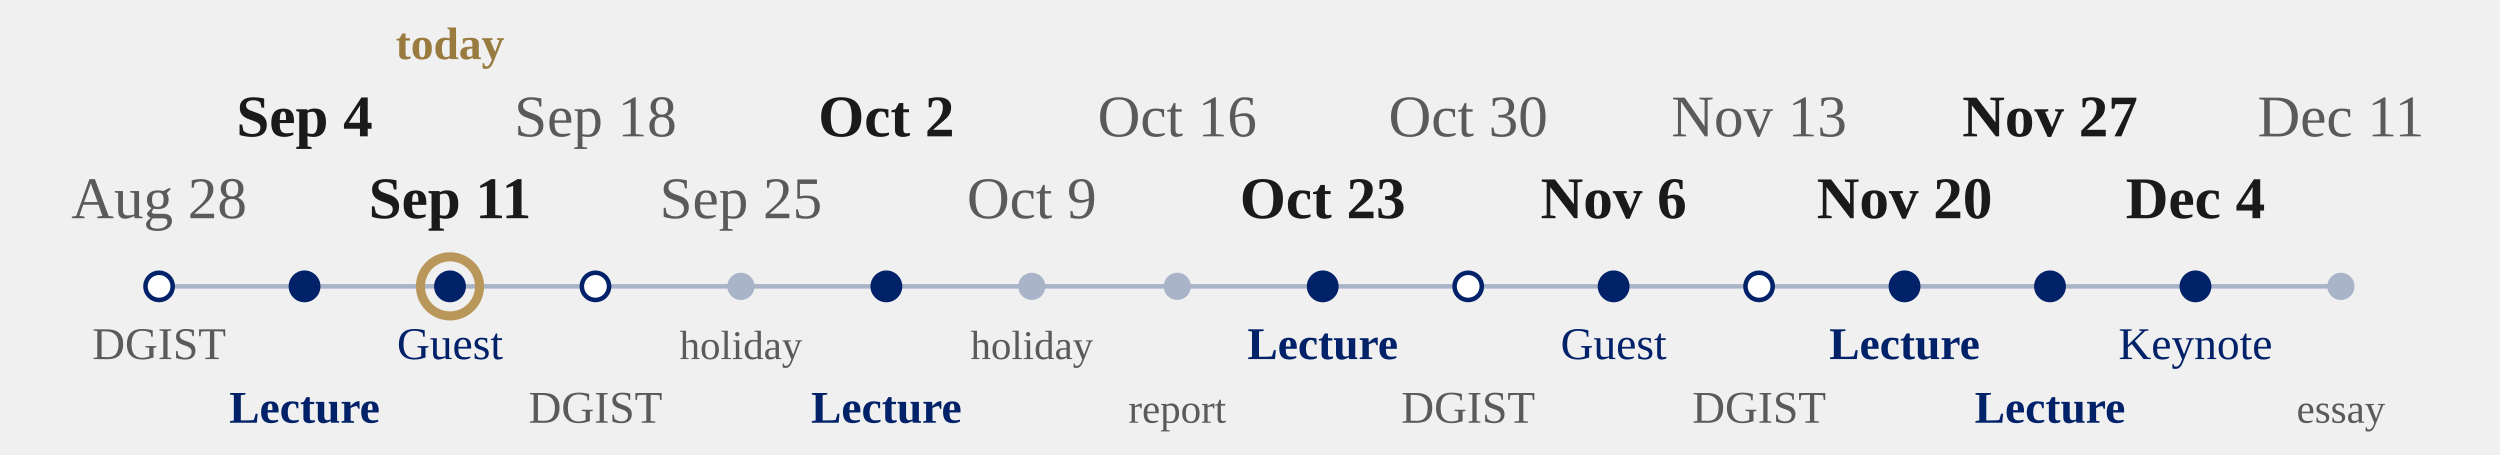
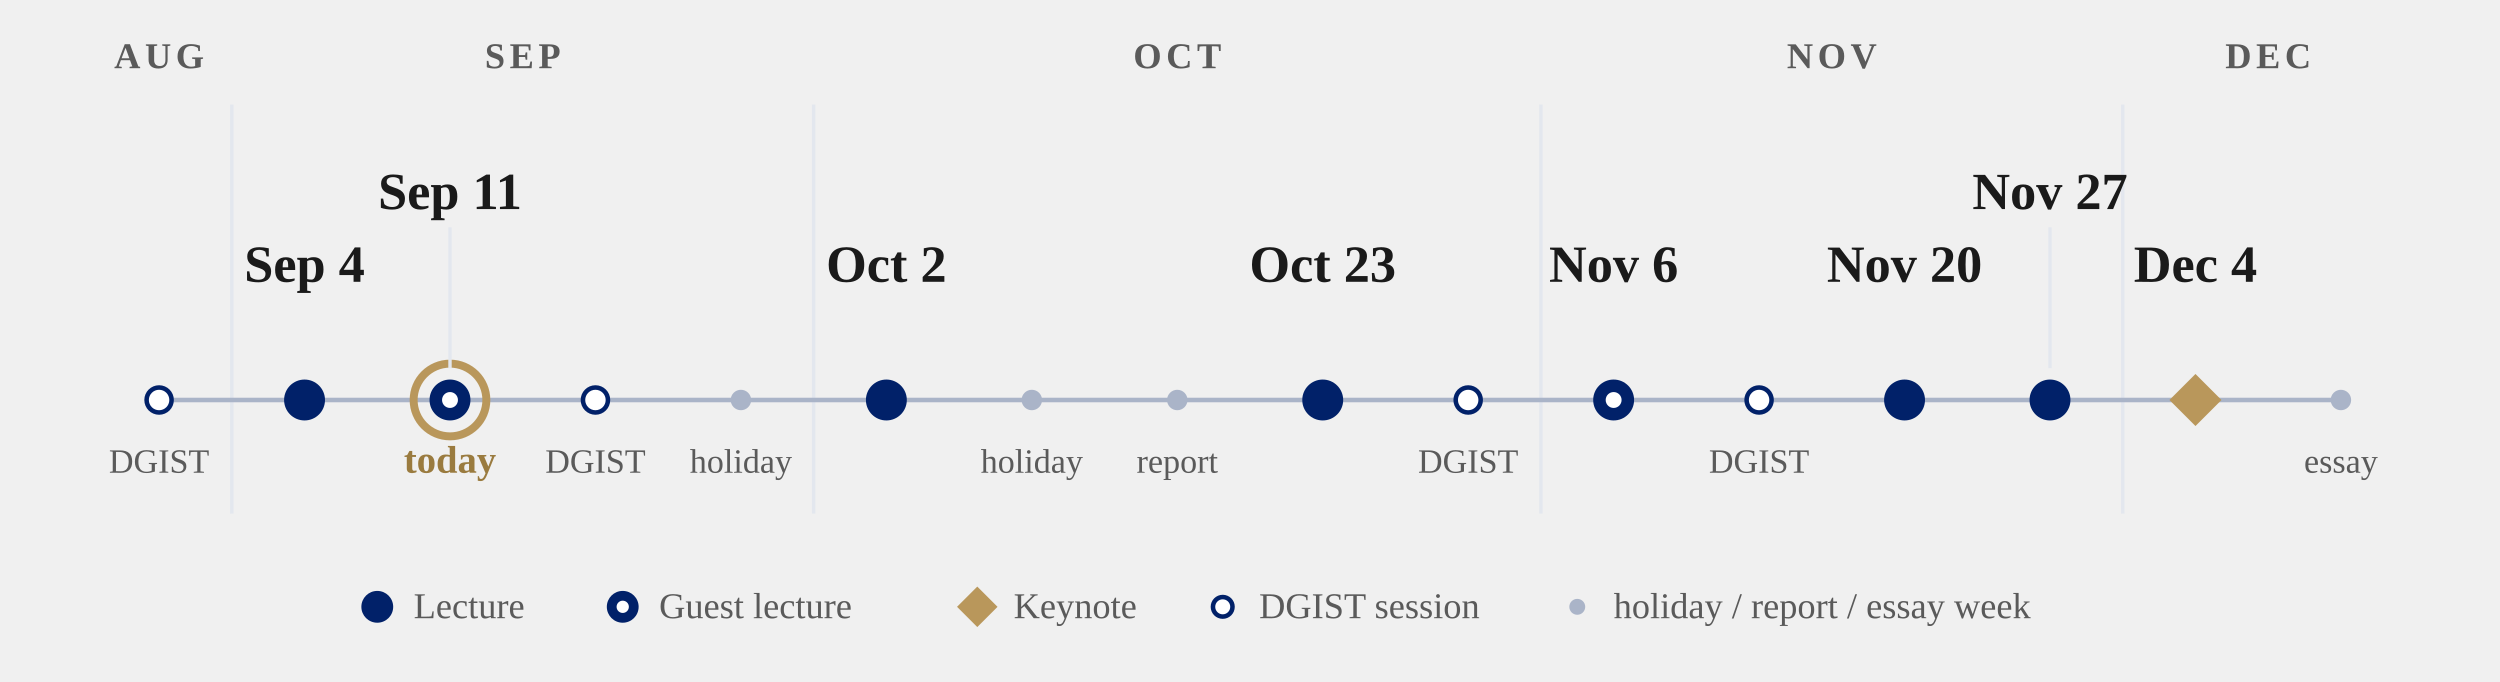
- <svg xmlns="http://www.w3.org/2000/svg" viewBox="0 0 1100 200" class="semester-map-svg" role="img" aria-label="Semester timeline, week 03 highlighted" style="font-family:inherit">
-   <line x1="70.0" y1="126" x2="1030.0" y2="126" stroke="#aab4c8" stroke-width="2" />
-   <circle cx="70.0" cy="126" r="6" fill="#fff" stroke="#012169" stroke-width="2" />
-   <text x="70.0" y="96" font-size="26" font-weight="400" text-anchor="middle" fill="#5a5a5a" class="date">Aug 28</text>
-   <text x="70.0" y="158" font-size="20" text-anchor="middle" fill="#5a5a5a" class="tag">DGIST</text>
-   <circle cx="134.0" cy="126" r="7" fill="#012169" />
-   <text x="134.0" y="60" font-size="26" font-weight="700" text-anchor="middle" fill="#1a1a1a" class="date">Sep 4</text>
-   <text x="134.0" y="186" font-size="20" font-weight="700" text-anchor="middle" fill="#012169" class="tag">Lecture</text>
-   <circle cx="198.0" cy="126" r="7" fill="#012169" />
-   <circle cx="198.0" cy="126" r="13" fill="none" stroke="#B9975B" stroke-width="4" class="today-ring" />
-   <text x="198.0" y="26" font-size="20" font-weight="700" text-anchor="middle" fill="#9A7B3F" class="today-tag">today</text>
-   <text x="198.0" y="96" font-size="26" font-weight="700" text-anchor="middle" fill="#1a1a1a" class="date">Sep 11</text>
-   <text x="198.0" y="158" font-size="20" text-anchor="middle" fill="#012169" class="tag">Guest</text>
-   <circle cx="262.0" cy="126" r="6" fill="#fff" stroke="#012169" stroke-width="2" />
-   <text x="262.0" y="60" font-size="26" font-weight="400" text-anchor="middle" fill="#5a5a5a" class="date">Sep 18</text>
-   <text x="262.0" y="186" font-size="20" text-anchor="middle" fill="#5a5a5a" class="tag">DGIST</text>
-   <circle cx="326.0" cy="126" r="6" fill="#aab4c8" />
-   <text x="326.0" y="96" font-size="26" font-weight="400" text-anchor="middle" fill="#5a5a5a" class="date">Sep 25</text>
-   <text x="326.0" y="158" font-size="18" text-anchor="middle" fill="#5a5a5a" class="tag">holiday</text>
-   <circle cx="390.0" cy="126" r="7" fill="#012169" />
-   <text x="390.0" y="60" font-size="26" font-weight="700" text-anchor="middle" fill="#1a1a1a" class="date">Oct 2</text>
-   <text x="390.0" y="186" font-size="20" font-weight="700" text-anchor="middle" fill="#012169" class="tag">Lecture</text>
-   <circle cx="454.0" cy="126" r="6" fill="#aab4c8" />
-   <text x="454.0" y="96" font-size="26" font-weight="400" text-anchor="middle" fill="#5a5a5a" class="date">Oct 9</text>
-   <text x="454.0" y="158" font-size="18" text-anchor="middle" fill="#5a5a5a" class="tag">holiday</text>
-   <circle cx="518.0" cy="126" r="6" fill="#aab4c8" />
-   <text x="518.0" y="60" font-size="26" font-weight="400" text-anchor="middle" fill="#5a5a5a" class="date">Oct 16</text>
-   <text x="518.0" y="186" font-size="18" text-anchor="middle" fill="#5a5a5a" class="tag">report</text>
-   <circle cx="582.0" cy="126" r="7" fill="#012169" />
-   <text x="582.0" y="96" font-size="26" font-weight="700" text-anchor="middle" fill="#1a1a1a" class="date">Oct 23</text>
-   <text x="582.0" y="158" font-size="20" font-weight="700" text-anchor="middle" fill="#012169" class="tag">Lecture</text>
-   <circle cx="646.0" cy="126" r="6" fill="#fff" stroke="#012169" stroke-width="2" />
-   <text x="646.0" y="60" font-size="26" font-weight="400" text-anchor="middle" fill="#5a5a5a" class="date">Oct 30</text>
-   <text x="646.0" y="186" font-size="20" text-anchor="middle" fill="#5a5a5a" class="tag">DGIST</text>
-   <circle cx="710.0" cy="126" r="7" fill="#012169" />
-   <text x="710.0" y="96" font-size="26" font-weight="700" text-anchor="middle" fill="#1a1a1a" class="date">Nov 6</text>
-   <text x="710.0" y="158" font-size="20" text-anchor="middle" fill="#012169" class="tag">Guest</text>
-   <circle cx="774.0" cy="126" r="6" fill="#fff" stroke="#012169" stroke-width="2" />
-   <text x="774.0" y="60" font-size="26" font-weight="400" text-anchor="middle" fill="#5a5a5a" class="date">Nov 13</text>
-   <text x="774.0" y="186" font-size="20" text-anchor="middle" fill="#5a5a5a" class="tag">DGIST</text>
-   <circle cx="838.0" cy="126" r="7" fill="#012169" />
-   <text x="838.0" y="96" font-size="26" font-weight="700" text-anchor="middle" fill="#1a1a1a" class="date">Nov 20</text>
-   <text x="838.0" y="158" font-size="20" font-weight="700" text-anchor="middle" fill="#012169" class="tag">Lecture</text>
-   <circle cx="902.0" cy="126" r="7" fill="#012169" />
-   <text x="902.0" y="60" font-size="26" font-weight="700" text-anchor="middle" fill="#1a1a1a" class="date">Nov 27</text>
-   <text x="902.0" y="186" font-size="20" font-weight="700" text-anchor="middle" fill="#012169" class="tag">Lecture</text>
-   <circle cx="966.0" cy="126" r="7" fill="#012169" />
-   <text x="966.0" y="96" font-size="26" font-weight="700" text-anchor="middle" fill="#1a1a1a" class="date">Dec 4</text>
-   <text x="966.0" y="158" font-size="20" text-anchor="middle" fill="#012169" class="tag">Keynote</text>
-   <circle cx="1030.0" cy="126" r="6" fill="#aab4c8" />
-   <text x="1030.0" y="60" font-size="26" font-weight="400" text-anchor="middle" fill="#5a5a5a" class="date">Dec 11</text>
-   <text x="1030.0" y="186" font-size="18" text-anchor="middle" fill="#5a5a5a" class="tag">essay</text>
+ <svg xmlns="http://www.w3.org/2000/svg" viewBox="0 0 1100 300" class="semester-map-svg" role="img" aria-label="Semester timeline, week 03 highlighted" style="font-family:inherit">
+   <text x="70.0" y="30" font-size="16" font-weight="600" letter-spacing="2" text-anchor="middle" fill="#5a5a5a" class="month">AUG</text>
+   <text x="230.0" y="30" font-size="16" font-weight="600" letter-spacing="2" text-anchor="middle" fill="#5a5a5a" class="month">SEP</text>
+   <text x="518.0" y="30" font-size="16" font-weight="600" letter-spacing="2" text-anchor="middle" fill="#5a5a5a" class="month">OCT</text>
+   <text x="806.0" y="30" font-size="16" font-weight="600" letter-spacing="2" text-anchor="middle" fill="#5a5a5a" class="month">NOV</text>
+   <text x="998.0" y="30" font-size="16" font-weight="600" letter-spacing="2" text-anchor="middle" fill="#5a5a5a" class="month">DEC</text>
+   <line x1="102.0" y1="46" x2="102.0" y2="226" stroke="#e3e7ee" stroke-width="1.5" class="month-rule" />
+   <line x1="358.0" y1="46" x2="358.0" y2="226" stroke="#e3e7ee" stroke-width="1.5" class="month-rule" />
+   <line x1="678.0" y1="46" x2="678.0" y2="226" stroke="#e3e7ee" stroke-width="1.5" class="month-rule" />
+   <line x1="934.0" y1="46" x2="934.0" y2="226" stroke="#e3e7ee" stroke-width="1.5" class="month-rule" />
+   <line x1="70.0" y1="176" x2="1030.0" y2="176" stroke="#aab4c8" stroke-width="2" class="baseline" />
+   <circle class="dot" cx="70.0" cy="176" r="5.5" fill="#fff" stroke="#012169" stroke-width="2" />
+   <text x="70.0" y="208" font-size="15" text-anchor="middle" fill="#5a5a5a" class="tag">DGIST</text>
+   <circle class="dot" cx="134.0" cy="176" r="9.0" fill="#012169" />
+   <text x="134.0" y="124" font-size="23" font-weight="700" text-anchor="middle" fill="#1a1a1a" class="date">Sep 4</text>
+   <circle class="dot" cx="198.0" cy="176" r="9.0" fill="#012169" />
+   <circle cx="198.0" cy="176" r="3.5" fill="#fff" />
+   <circle cx="198.0" cy="176" r="16" fill="none" stroke="#B9975B" stroke-width="3.5" class="today-ring" />
+   <text x="198.0" y="208" font-size="17" font-weight="700" text-anchor="middle" fill="#9A7B3F" class="today-tag">today</text>
+   <line x1="198.0" y1="100" x2="198.0" y2="162" stroke="#e3e7ee" stroke-width="1.5" class="date-rule" />
+   <text x="198.0" y="92" font-size="23" font-weight="700" text-anchor="middle" fill="#1a1a1a" class="date">Sep 11</text>
+   <circle class="dot" cx="262.0" cy="176" r="5.5" fill="#fff" stroke="#012169" stroke-width="2" />
+   <text x="262.0" y="208" font-size="15" text-anchor="middle" fill="#5a5a5a" class="tag">DGIST</text>
+   <circle class="dot" cx="326.0" cy="176" r="4.5" fill="#aab4c8" />
+   <text x="326.0" y="208" font-size="15" text-anchor="middle" fill="#5a5a5a" class="tag">holiday</text>
+   <circle class="dot" cx="390.0" cy="176" r="9.0" fill="#012169" />
+   <text x="390.0" y="124" font-size="23" font-weight="700" text-anchor="middle" fill="#1a1a1a" class="date">Oct 2</text>
+   <circle class="dot" cx="454.0" cy="176" r="4.5" fill="#aab4c8" />
+   <text x="454.0" y="208" font-size="15" text-anchor="middle" fill="#5a5a5a" class="tag">holiday</text>
+   <circle class="dot" cx="518.0" cy="176" r="4.5" fill="#aab4c8" />
+   <text x="518.0" y="208" font-size="15" text-anchor="middle" fill="#5a5a5a" class="tag">report</text>
+   <circle class="dot" cx="582.0" cy="176" r="9.0" fill="#012169" />
+   <text x="582.0" y="124" font-size="23" font-weight="700" text-anchor="middle" fill="#1a1a1a" class="date">Oct 23</text>
+   <circle class="dot" cx="646.0" cy="176" r="5.5" fill="#fff" stroke="#012169" stroke-width="2" />
+   <text x="646.0" y="208" font-size="15" text-anchor="middle" fill="#5a5a5a" class="tag">DGIST</text>
+   <circle class="dot" cx="710.0" cy="176" r="9.0" fill="#012169" />
+   <circle cx="710.0" cy="176" r="3.5" fill="#fff" />
+   <text x="710.0" y="124" font-size="23" font-weight="700" text-anchor="middle" fill="#1a1a1a" class="date">Nov 6</text>
+   <circle class="dot" cx="774.0" cy="176" r="5.5" fill="#fff" stroke="#012169" stroke-width="2" />
+   <text x="774.0" y="208" font-size="15" text-anchor="middle" fill="#5a5a5a" class="tag">DGIST</text>
+   <circle class="dot" cx="838.0" cy="176" r="9.0" fill="#012169" />
+   <text x="838.0" y="124" font-size="23" font-weight="700" text-anchor="middle" fill="#1a1a1a" class="date">Nov 20</text>
+   <circle class="dot" cx="902.0" cy="176" r="9.0" fill="#012169" />
+   <line x1="902.0" y1="100" x2="902.0" y2="162" stroke="#e3e7ee" stroke-width="1.5" class="date-rule" />
+   <text x="902.0" y="92" font-size="23" font-weight="700" text-anchor="middle" fill="#1a1a1a" class="date">Nov 27</text>
+   <rect class="dot" x="957.9" y="167.9" width="16.2" height="16.2" fill="#B9975B" transform="rotate(45 966.0 176)" />
+   <text x="966.0" y="124" font-size="23" font-weight="700" text-anchor="middle" fill="#1a1a1a" class="date">Dec 4</text>
+   <circle class="dot" cx="1030.0" cy="176" r="4.5" fill="#aab4c8" />
+   <text x="1030.0" y="208" font-size="15" text-anchor="middle" fill="#5a5a5a" class="tag">essay</text>
+   <circle cx="166.0" cy="267" r="7.0" fill="#012169" />
+   <text x="182.0" y="272" font-size="16" fill="#5a5a5a" class="legend">Lecture</text>
+   <circle cx="274.0" cy="267" r="7.0" fill="#012169" />
+   <circle cx="274.0" cy="267" r="2.7" fill="#fff" />
+   <text x="290.0" y="272" font-size="16" fill="#5a5a5a" class="legend">Guest lecture</text>
+   <rect x="423.7" y="260.7" width="12.6" height="12.6" fill="#B9975B" transform="rotate(45 430.0 267)" />
+   <text x="446.0" y="272" font-size="16" fill="#5a5a5a" class="legend">Keynote</text>
+   <circle cx="538.0" cy="267" r="4.3" fill="#fff" stroke="#012169" stroke-width="2" />
+   <text x="554.0" y="272" font-size="16" fill="#5a5a5a" class="legend">DGIST session</text>
+   <circle cx="694.0" cy="267" r="3.5" fill="#aab4c8" />
+   <text x="710.0" y="272" font-size="16" fill="#5a5a5a" class="legend">holiday / report / essay week</text>
</svg>
